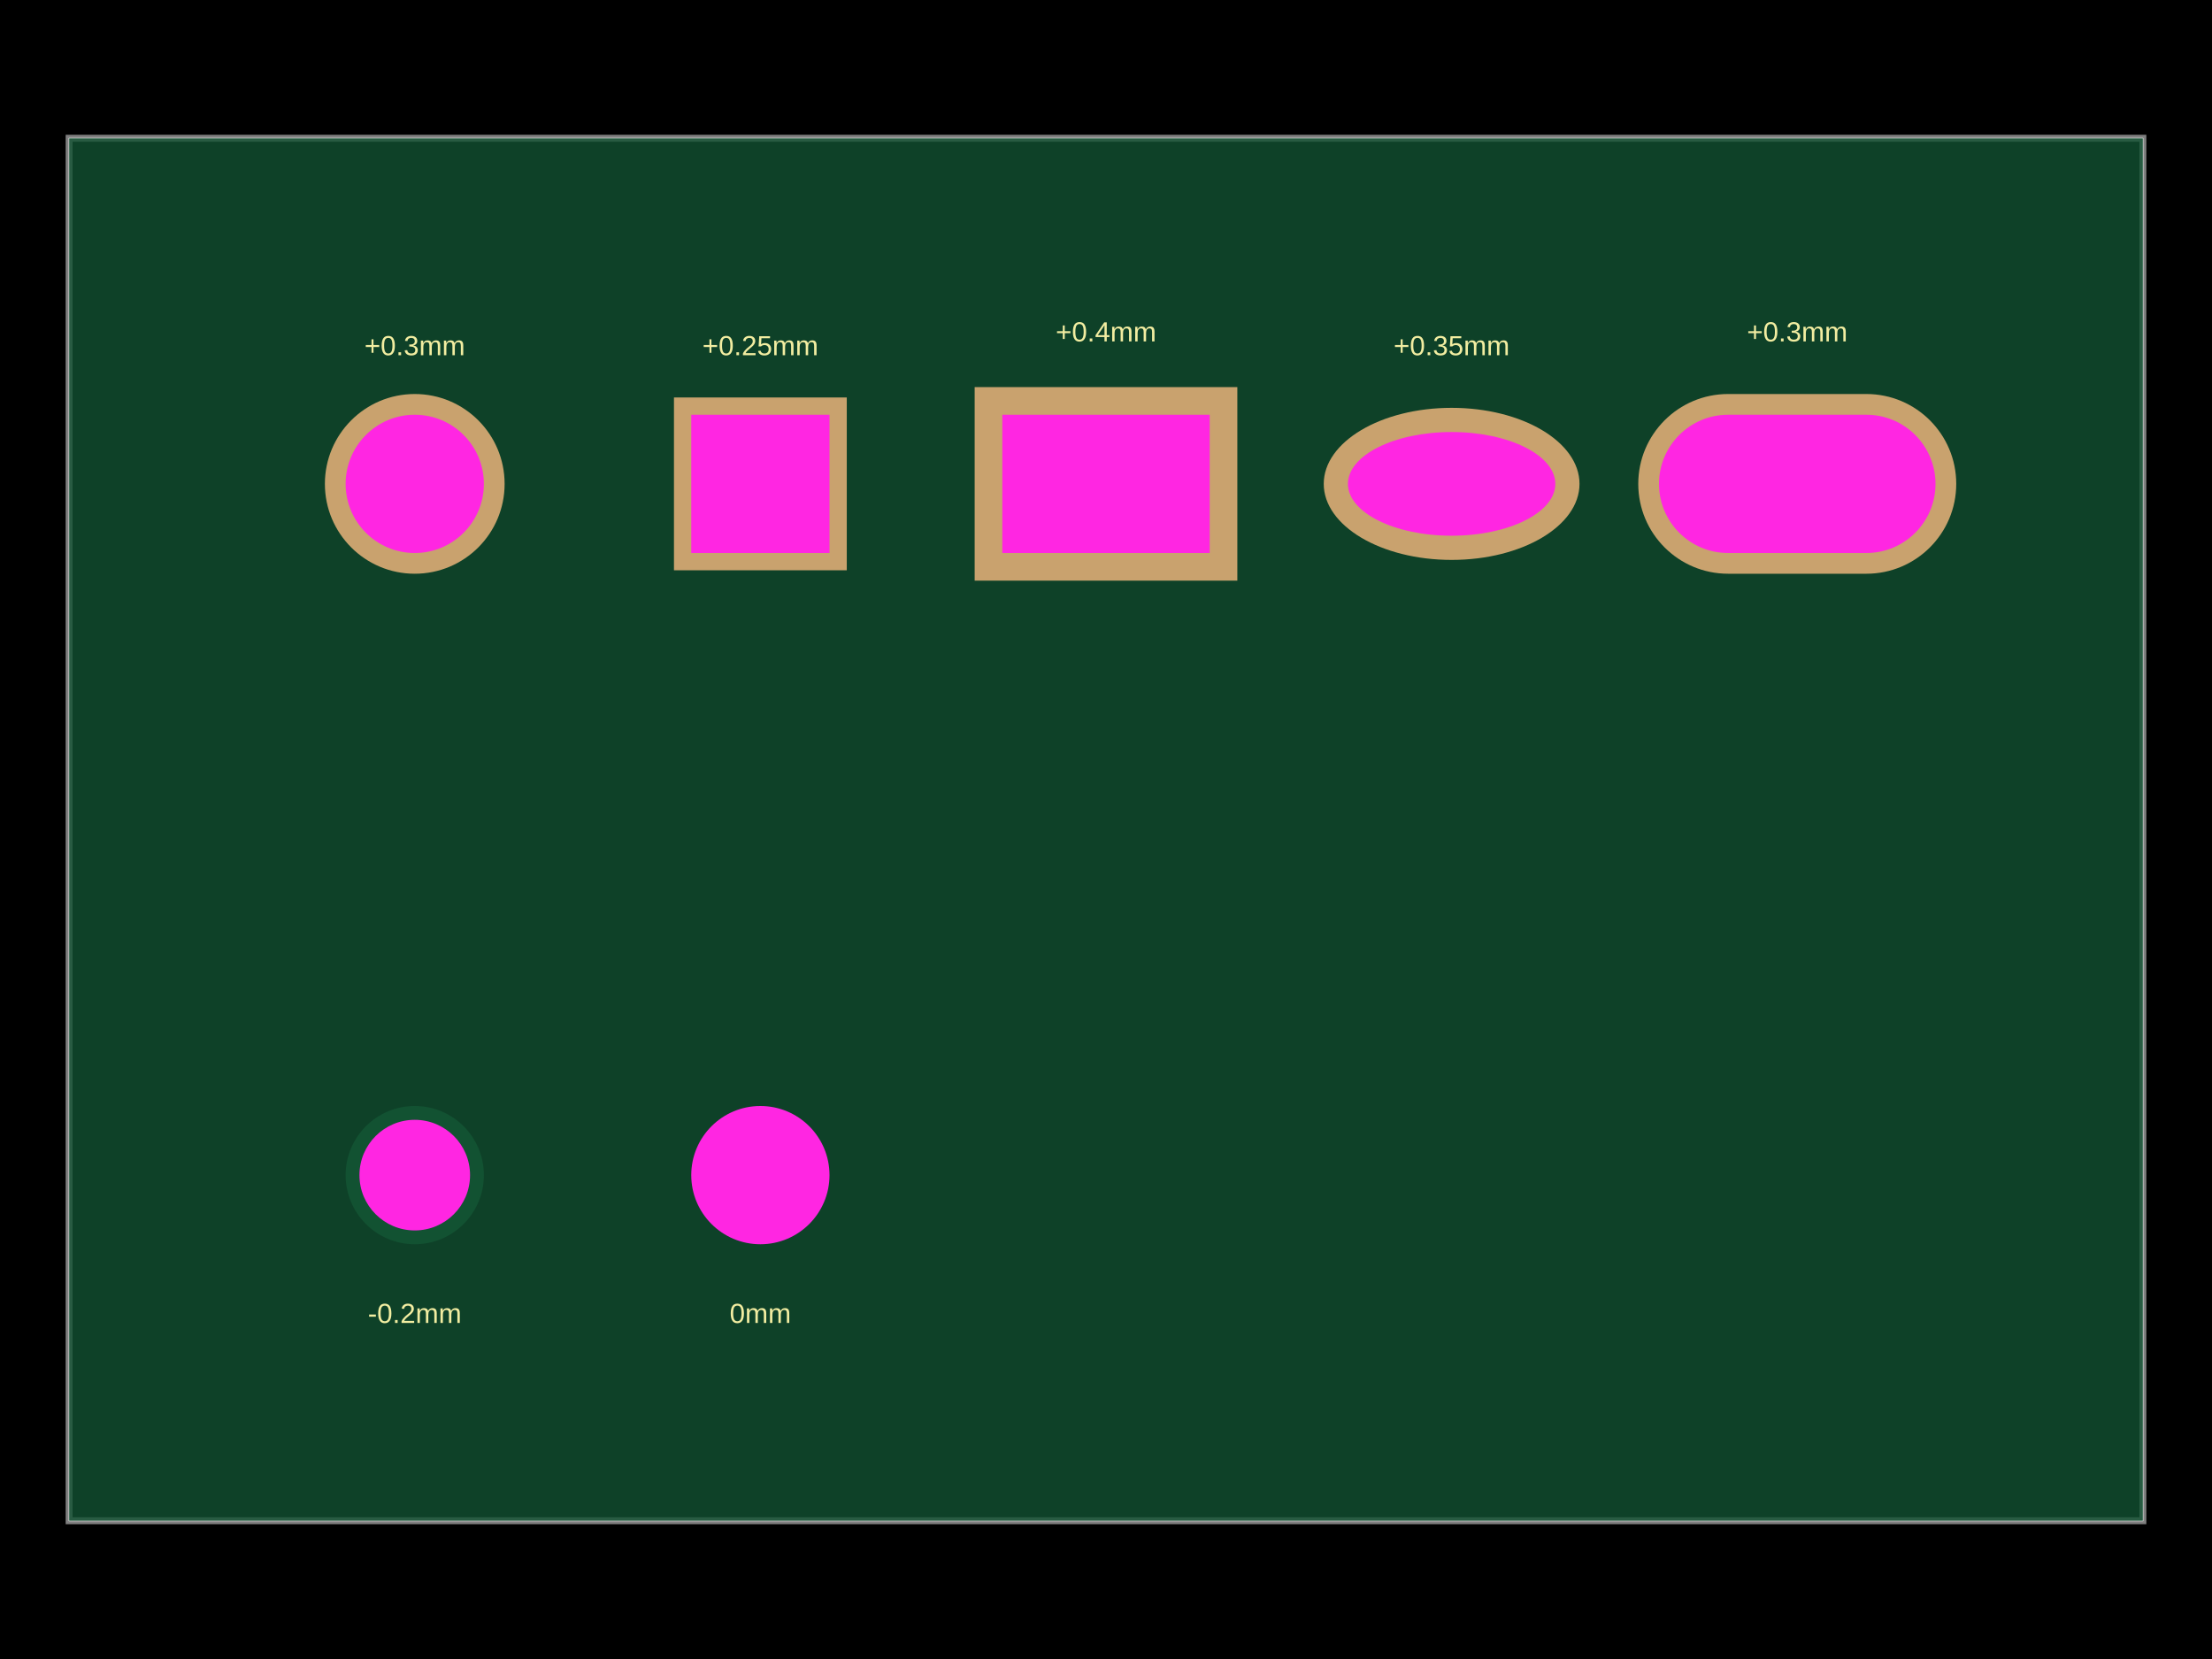
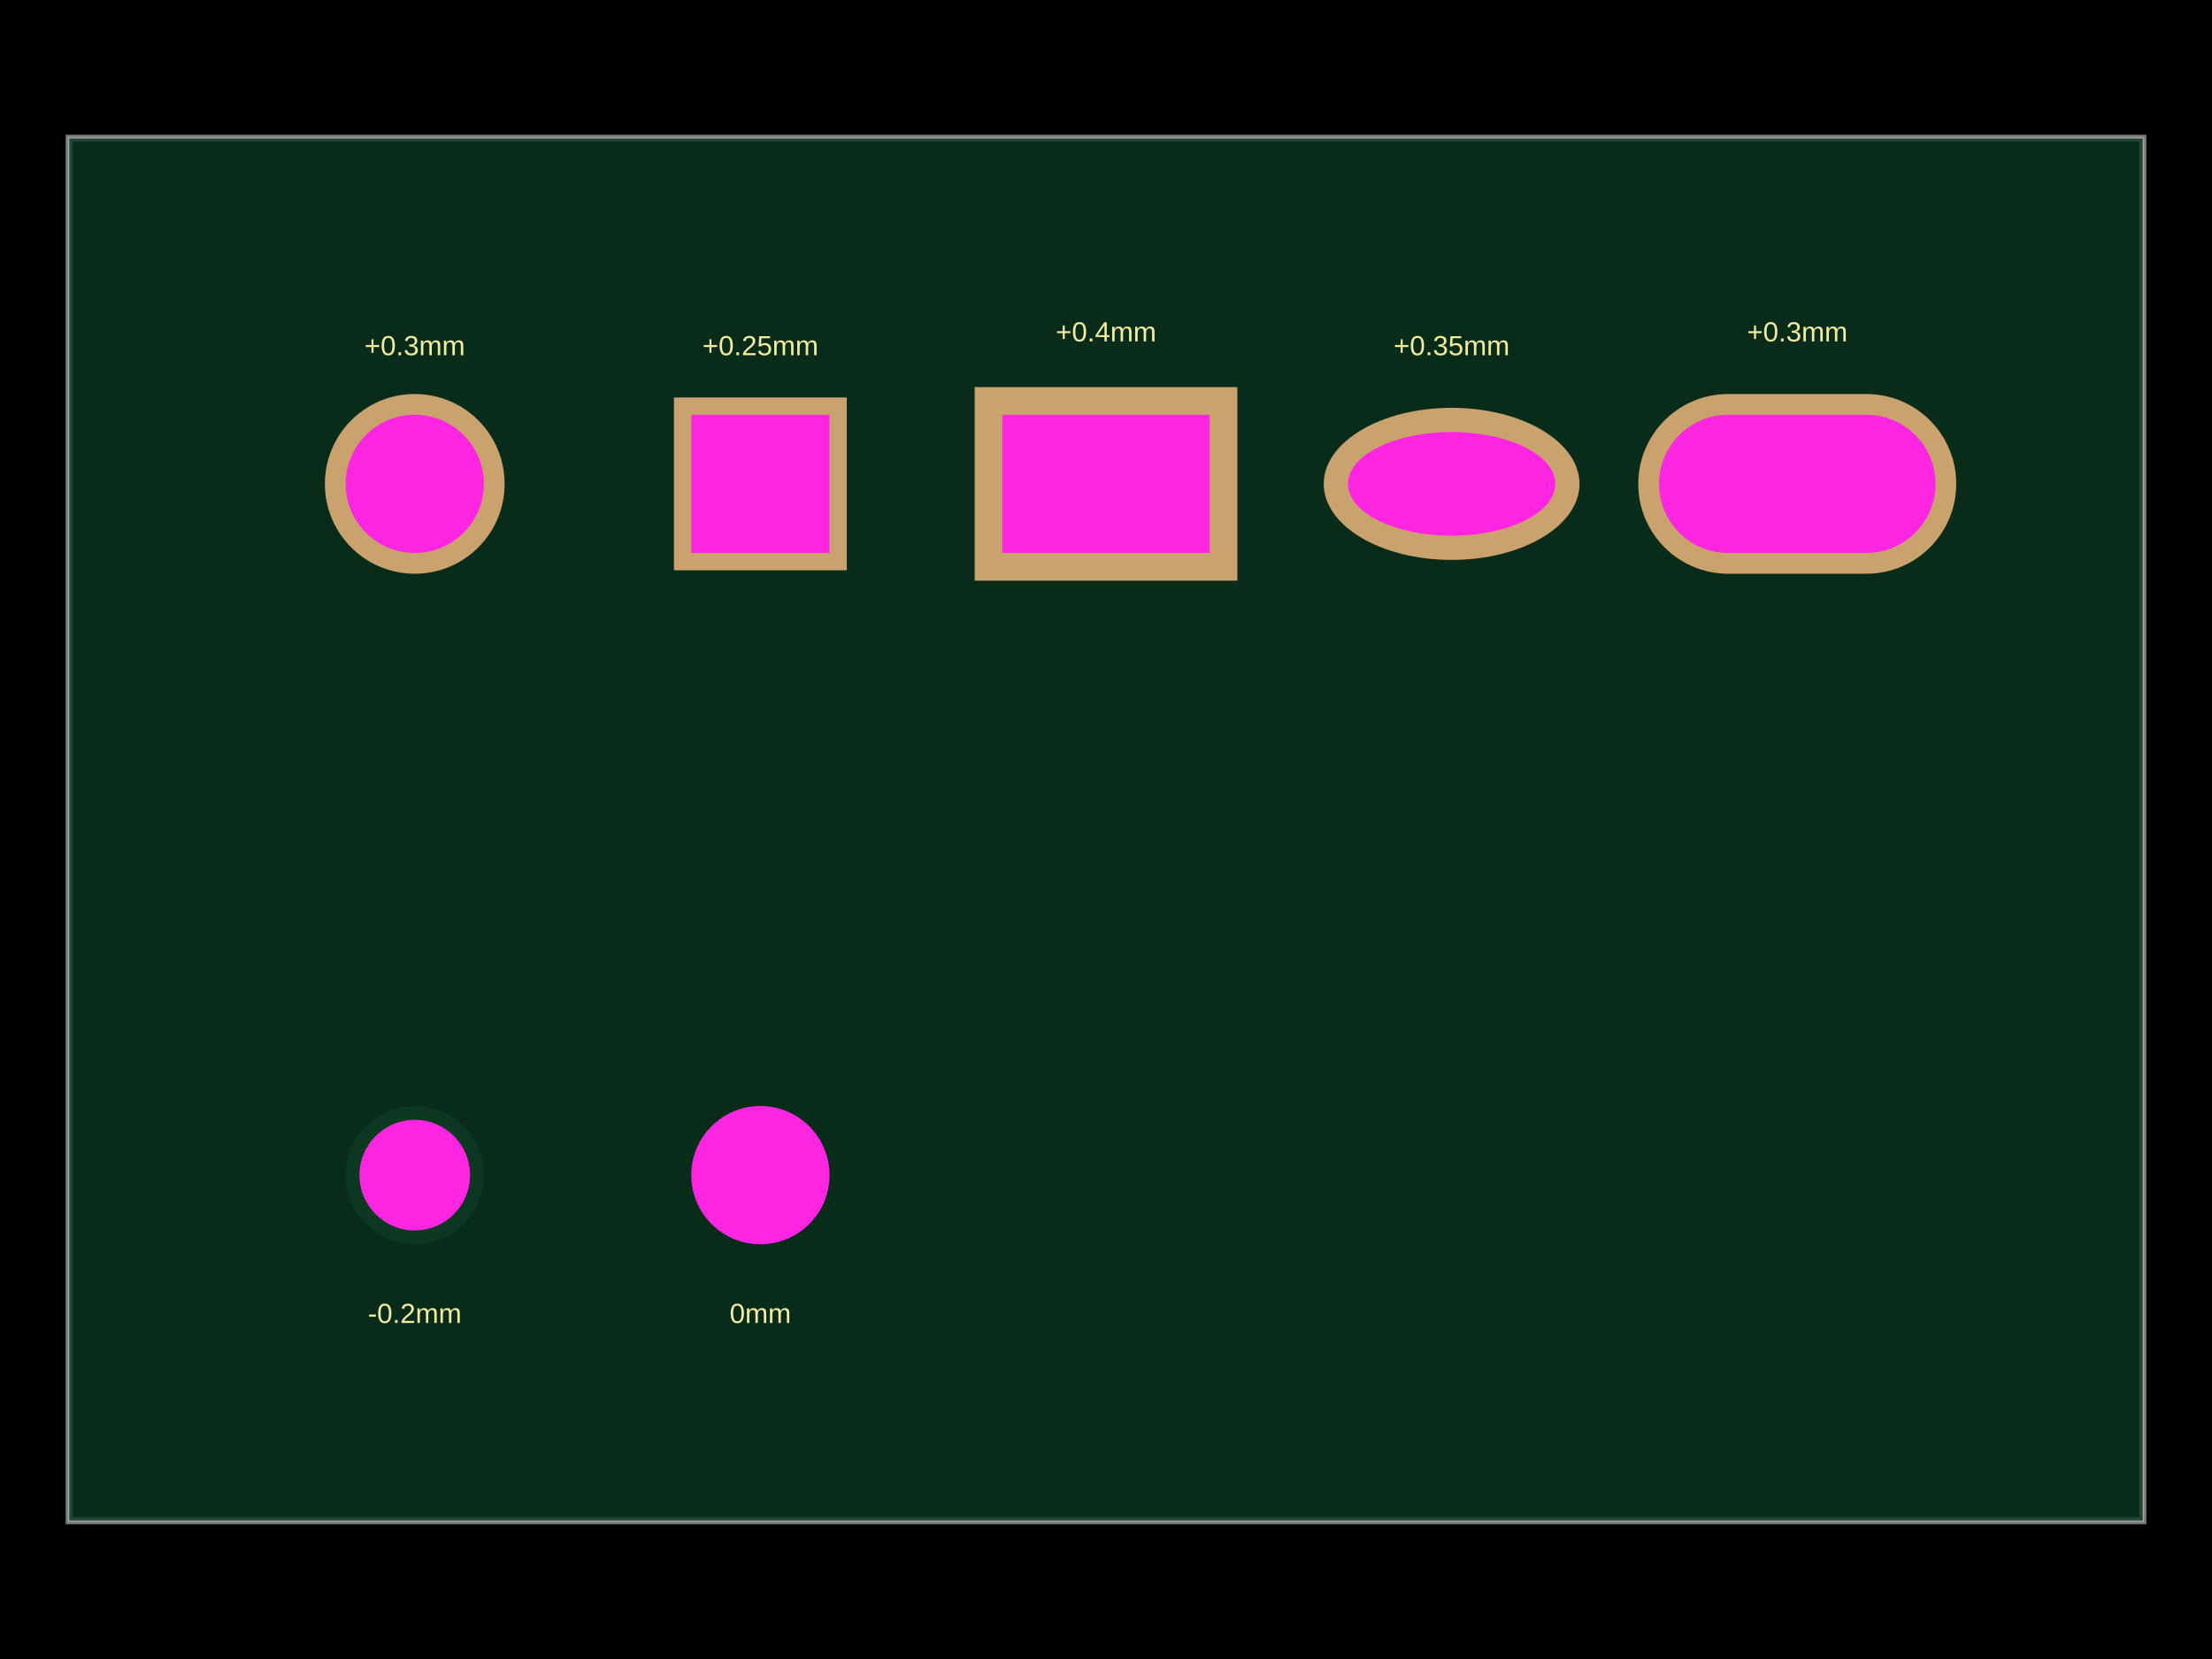
<svg xmlns="http://www.w3.org/2000/svg" width="800" height="600">
  <style />
  <rect class="boundary" x="0" y="0" fill="#000" width="800" height="600" data-type="pcb_background" data-pcb-layer="global" />
  <rect class="pcb-boundary" fill="none" stroke="#fff" stroke-width="0.3" x="25" y="50" width="750" height="500" data-type="pcb_boundary" data-pcb-layer="global" />
  <path class="pcb-board" d="M 25 550 L 775 550 L 775 50 L 25 50 Z" fill="none" stroke="rgba(255, 255, 255, 0.5)" stroke-width="2.5" data-type="pcb_board" data-pcb-layer="board" />
-   <path class="pcb-board-soldermask" d="M 25 550 L 775 550 L 775 50 L 25 50 Z" fill="rgb(18, 82, 50)" fill-opacity="0.8" stroke="none" data-type="pcb_soldermask" data-pcb-layer="soldermask-top" />
+   <path class="pcb-board-soldermask" d="M 25 550 L 775 550 L 775 50 L 25 50 Z" fill="rgb(12, 55, 33)" fill-opacity="0.8" stroke="none" data-type="pcb_soldermask" data-pcb-layer="soldermask-top" />
  <circle class="pcb-soldermask-cutout" fill="rgb(201, 162, 110)" cx="150" cy="175" r="32.5" data-type="pcb_soldermask_opening" data-pcb-layer="soldermask-top" />
  <rect class="pcb-soldermask-cutout" fill="rgb(201, 162, 110)" x="243.75" y="143.75" width="62.5" height="62.5" data-type="pcb_soldermask_opening" data-pcb-layer="soldermask-top" />
  <rect class="pcb-soldermask-cutout" fill="rgb(201, 162, 110)" x="352.5" y="140" width="95" height="70" data-type="pcb_soldermask_opening" data-pcb-layer="soldermask-top" />
  <ellipse class="pcb-soldermask-cutout" fill="rgb(201, 162, 110)" cx="525" cy="175" rx="46.25" ry="27.5" data-type="pcb_soldermask_opening" data-pcb-layer="soldermask-top" />
  <path class="pcb-soldermask-cutout" fill="rgb(201, 162, 110)" d="M625,142.5 h50 a32.5,32.5 0 0 1 0,65 h-50 a32.5,32.5 0 0 1 0,-65 z" data-type="pcb_soldermask_opening" data-pcb-layer="soldermask-top" />
  <text x="0" y="0" dx="0" dy="0" fill="#f2eda1" font-family="Arial, sans-serif" font-size="10" text-anchor="middle" dominant-baseline="central" transform="matrix(1,0,0,1,150,125)" class="pcb-silkscreen-text pcb-silkscreen-top" data-pcb-silkscreen-text-id="undefined" stroke="none" data-type="pcb_silkscreen_text" data-pcb-layer="top">+0.3mm</text>
  <text x="0" y="0" dx="0" dy="0" fill="#f2eda1" font-family="Arial, sans-serif" font-size="10" text-anchor="middle" dominant-baseline="central" transform="matrix(1,0,0,1,150,475)" class="pcb-silkscreen-text pcb-silkscreen-top" data-pcb-silkscreen-text-id="undefined" stroke="none" data-type="pcb_silkscreen_text" data-pcb-layer="top">-0.2mm</text>
  <text x="0" y="0" dx="0" dy="0" fill="#f2eda1" font-family="Arial, sans-serif" font-size="10" text-anchor="middle" dominant-baseline="central" transform="matrix(1,0,0,1,275,125)" class="pcb-silkscreen-text pcb-silkscreen-top" data-pcb-silkscreen-text-id="undefined" stroke="none" data-type="pcb_silkscreen_text" data-pcb-layer="top">+0.25mm</text>
  <text x="0" y="0" dx="0" dy="0" fill="#f2eda1" font-family="Arial, sans-serif" font-size="10" text-anchor="middle" dominant-baseline="central" transform="matrix(1,0,0,1,400,120)" class="pcb-silkscreen-text pcb-silkscreen-top" data-pcb-silkscreen-text-id="undefined" stroke="none" data-type="pcb_silkscreen_text" data-pcb-layer="top">+0.4mm</text>
  <text x="0" y="0" dx="0" dy="0" fill="#f2eda1" font-family="Arial, sans-serif" font-size="10" text-anchor="middle" dominant-baseline="central" transform="matrix(1,0,0,1,525,125)" class="pcb-silkscreen-text pcb-silkscreen-top" data-pcb-silkscreen-text-id="undefined" stroke="none" data-type="pcb_silkscreen_text" data-pcb-layer="top">+0.35mm</text>
  <text x="0" y="0" dx="0" dy="0" fill="#f2eda1" font-family="Arial, sans-serif" font-size="10" text-anchor="middle" dominant-baseline="central" transform="matrix(1,0,0,1,650,120)" class="pcb-silkscreen-text pcb-silkscreen-top" data-pcb-silkscreen-text-id="undefined" stroke="none" data-type="pcb_silkscreen_text" data-pcb-layer="top">+0.3mm</text>
  <text x="0" y="0" dx="0" dy="0" fill="#f2eda1" font-family="Arial, sans-serif" font-size="10" text-anchor="middle" dominant-baseline="central" transform="matrix(1,0,0,1,275,475)" class="pcb-silkscreen-text pcb-silkscreen-top" data-pcb-silkscreen-text-id="undefined" stroke="none" data-type="pcb_silkscreen_text" data-pcb-layer="top">0mm</text>
  <circle class="pcb-hole" cx="150" cy="175" r="25" fill="#FF26E2" data-type="pcb_hole" data-pcb-layer="drill" />
-   <circle class="pcb-hole-covered" fill="rgb(18, 82, 50)" cx="150" cy="425" r="25" data-type="pcb_hole" data-pcb-layer="drill" />
+   <circle class="pcb-hole-covered" fill="rgb(12, 55, 33)" cx="150" cy="425" r="25" data-type="pcb_hole" data-pcb-layer="drill" />
  <rect class="pcb-hole" x="250" y="150" width="50" height="50" fill="#FF26E2" data-type="pcb_hole" data-pcb-layer="drill" />
  <rect class="pcb-hole" x="362.5" y="150" width="75" height="50" fill="#FF26E2" data-type="pcb_hole" data-pcb-layer="drill" />
  <ellipse class="pcb-hole" cx="525" cy="175" rx="37.5" ry="18.75" fill="#FF26E2" data-type="pcb_hole" data-pcb-layer="drill" />
  <path class="pcb-hole" fill="#FF26E2" d="M625,150 h50 a25,25 0 0 1 0,50 h-50 a25,25 0 0 1 0,-50 z" data-type="pcb_hole" data-pcb-layer="drill" />
  <circle class="pcb-hole" cx="275" cy="425" r="25" fill="#FF26E2" data-type="pcb_hole" data-pcb-layer="drill" />
  <circle class="pcb-hole-exposed" fill="#FF26E2" cx="150" cy="425" r="20" data-type="pcb_soldermask" />
</svg>
